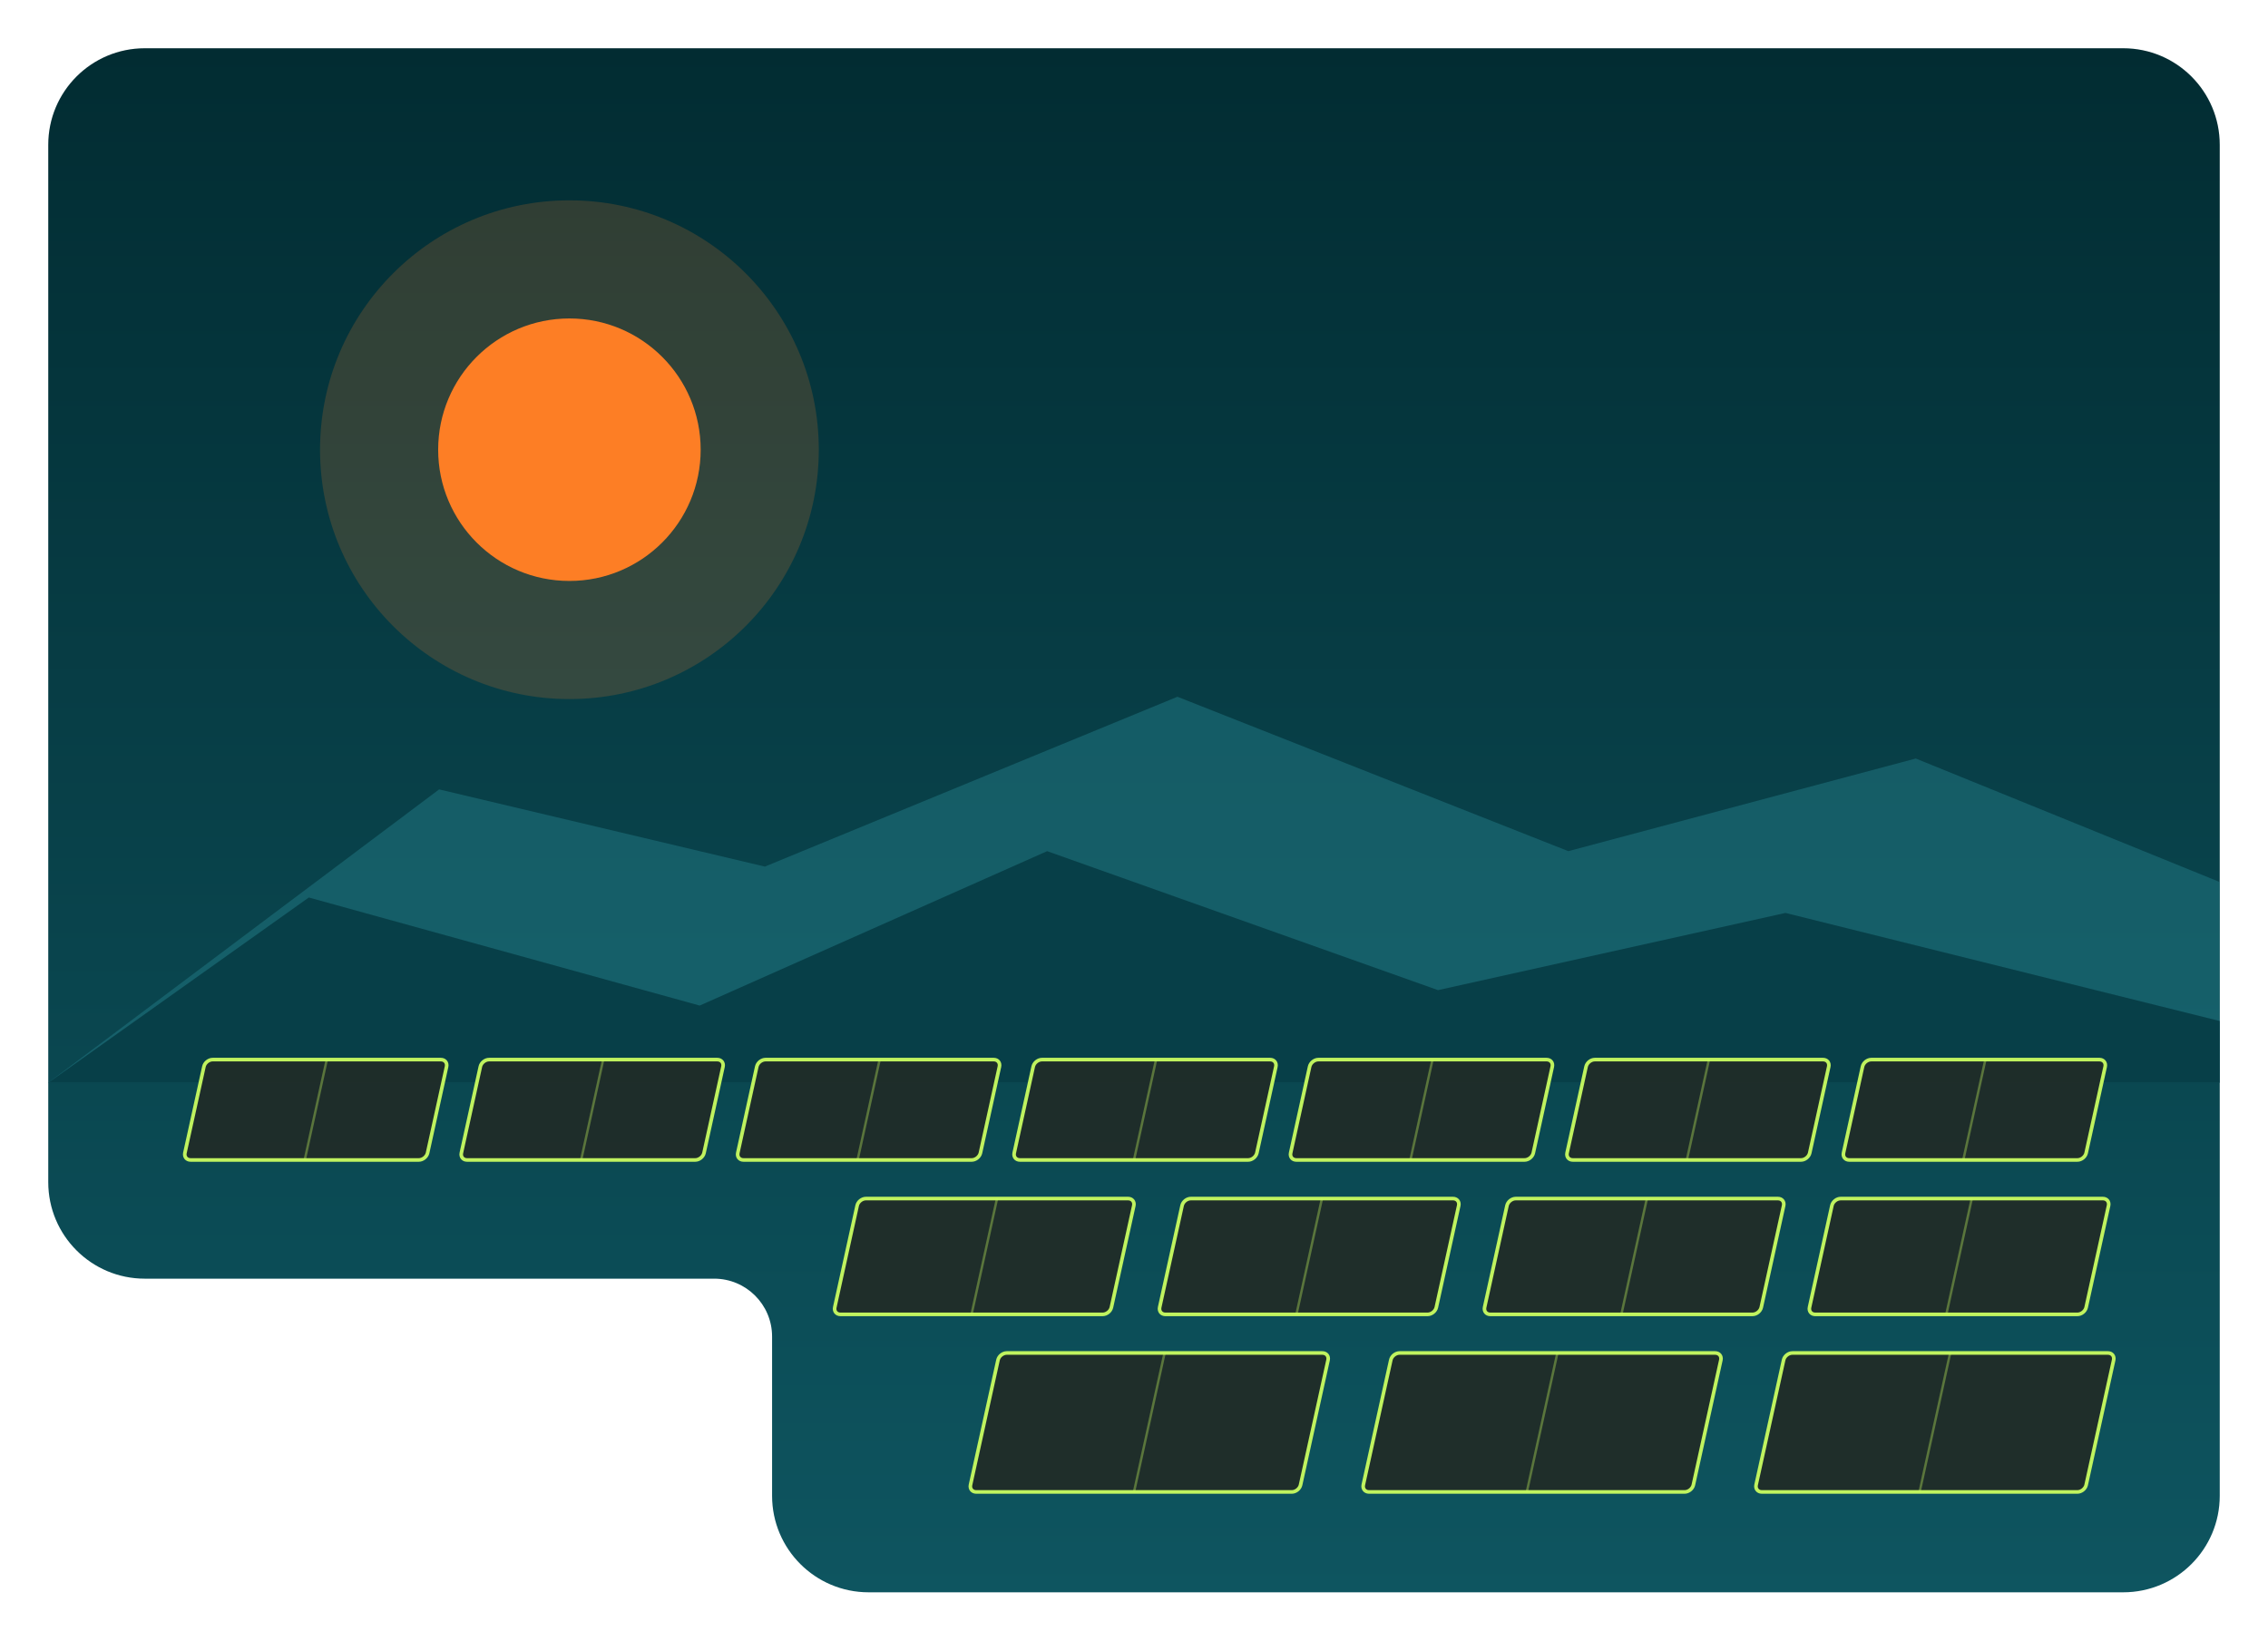
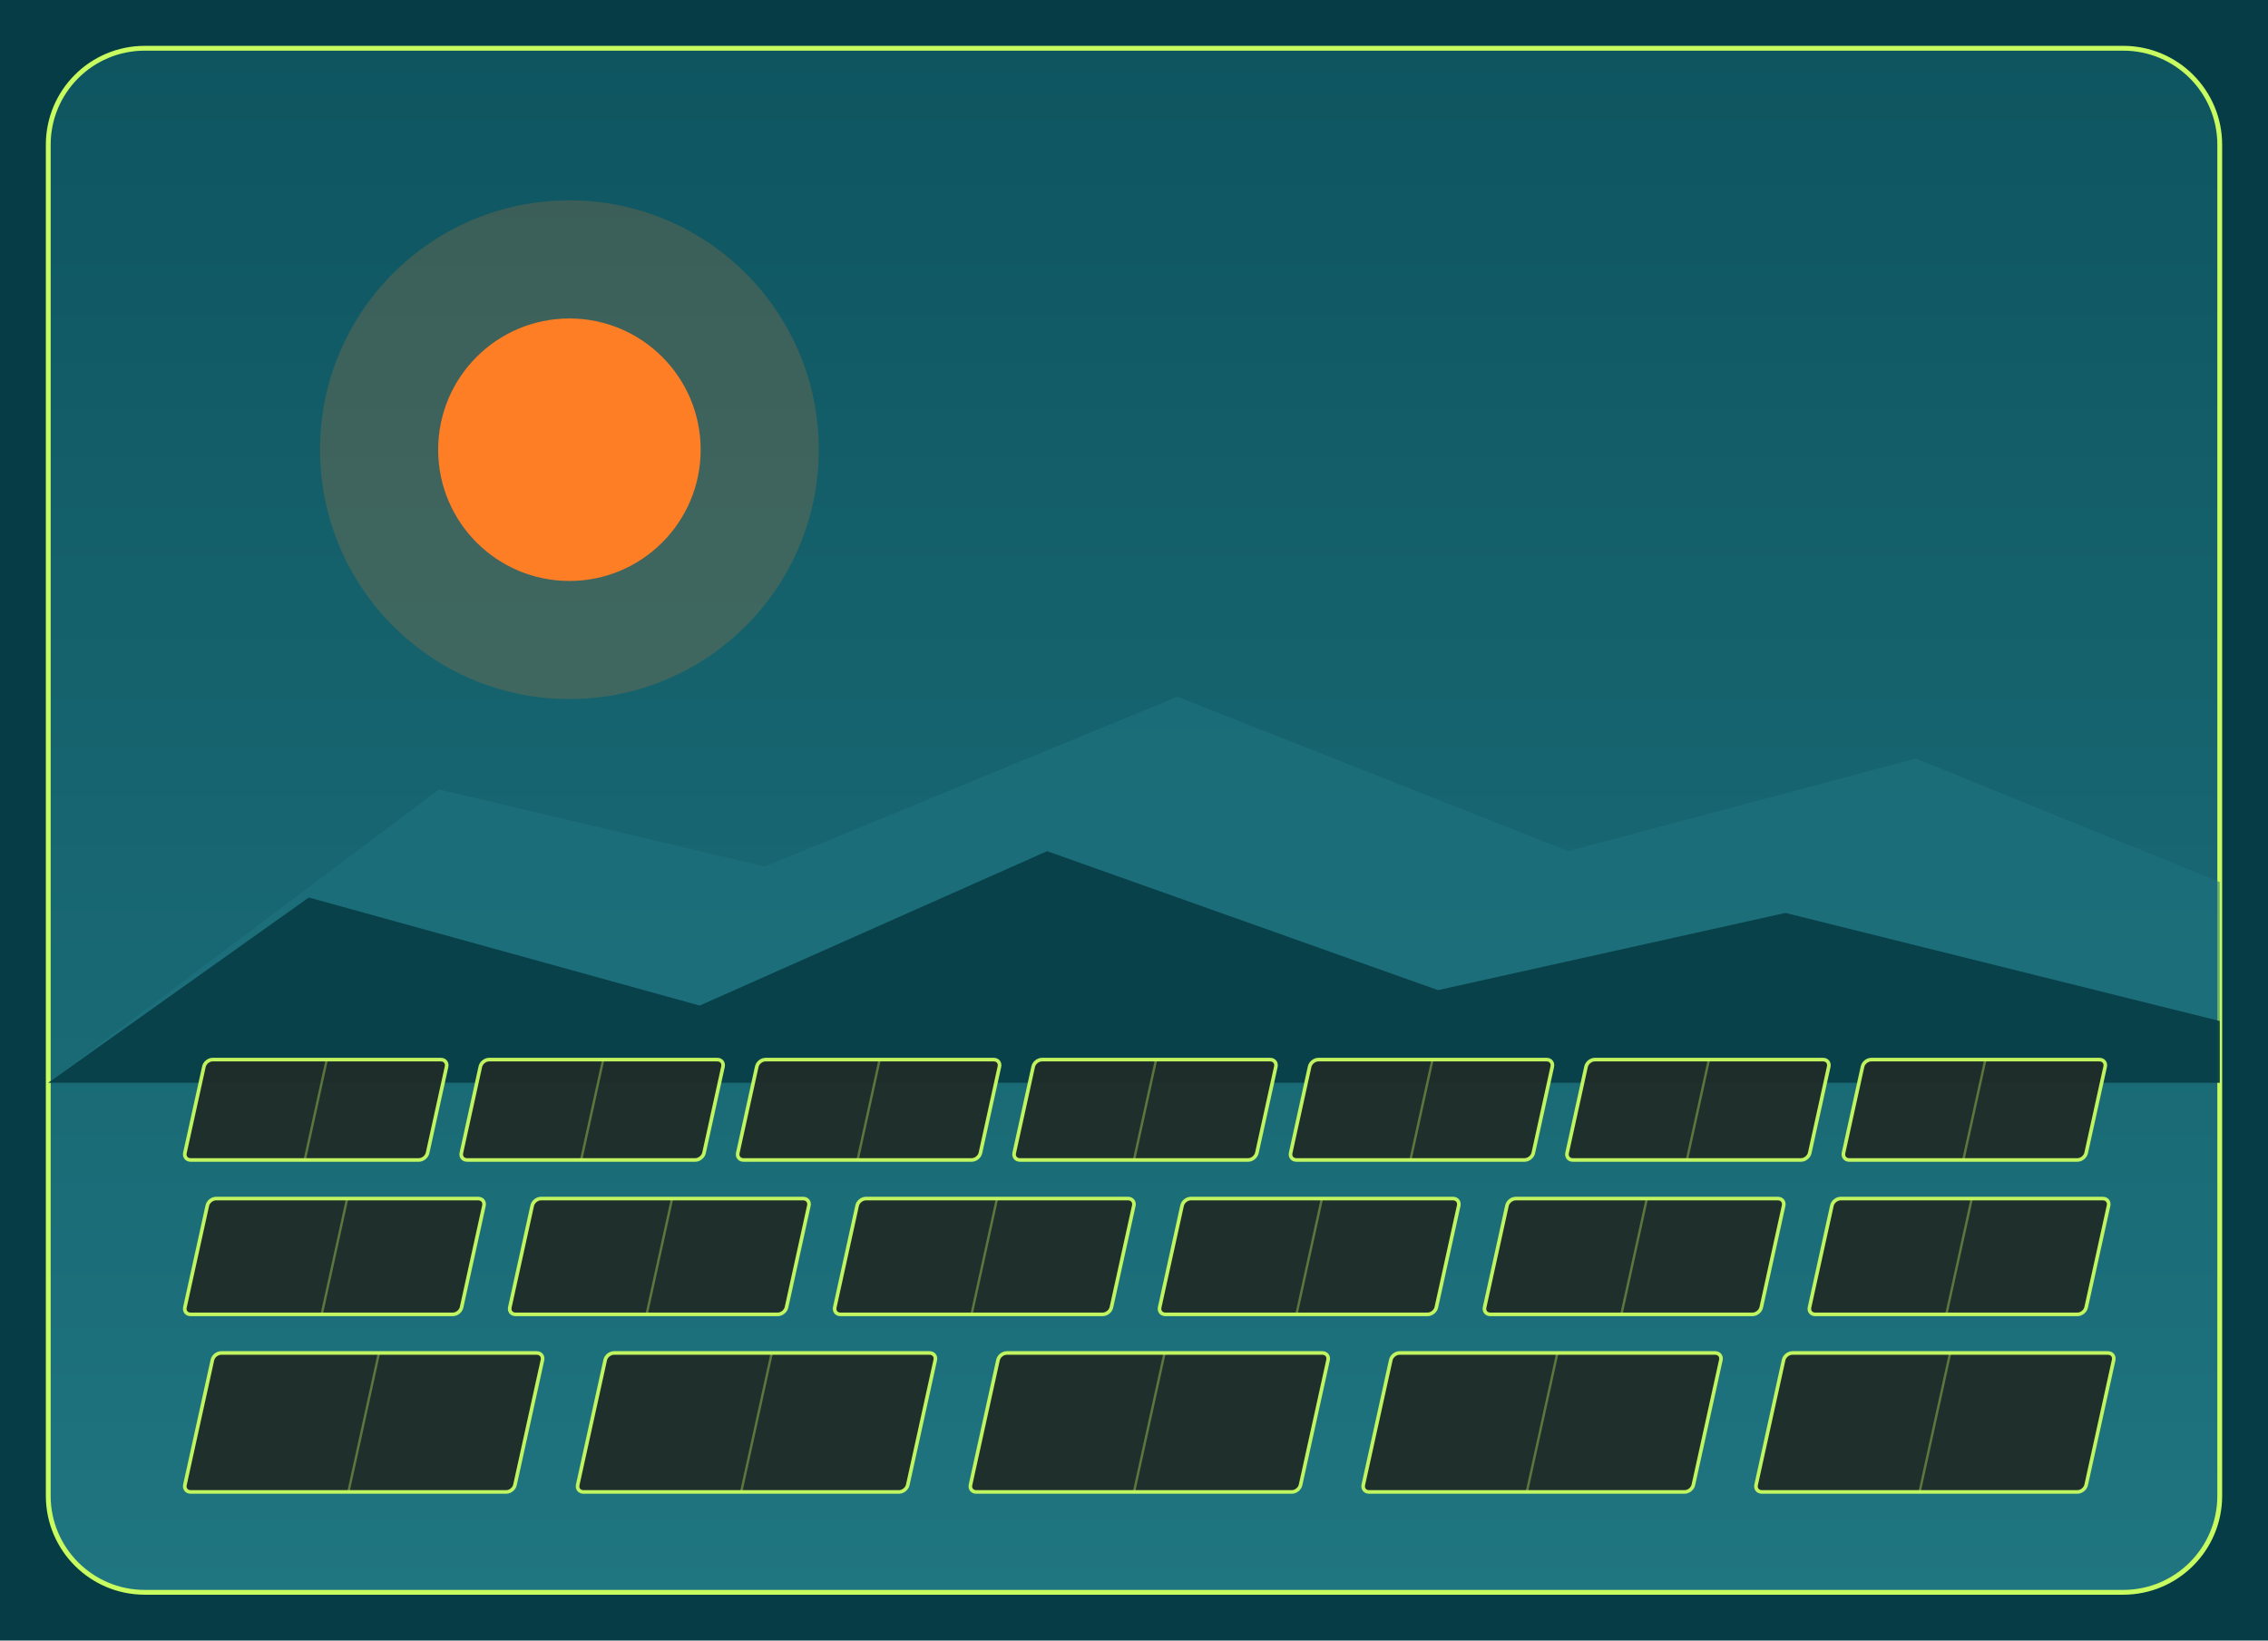
<svg xmlns="http://www.w3.org/2000/svg" width="940" height="680" viewBox="0 0 940 680">
  <defs>
    <linearGradient id="grad-1" gradientUnits="userSpaceOnUse" x1="0" y1="20" x2="0" y2="660">
-       <stop offset="0" stop-color="#022C32" stop-opacity="1" />
-       <stop offset="1" stop-color="#0E5560" stop-opacity="1" />
+       <stop offset="0" stop-color="#0E5560" stop-opacity="1" />
+       <stop offset="1" stop-color="#1F7580" stop-opacity="1" />
    </linearGradient>
  </defs>
+   <rect id="Background" x="0" y="0" width="940" height="680" fill="#053C45" />
  <g id="Photo-Slot">
-     <path id="Photo-Slot__set-image-fill" d="M 20 60 C 20 37.91 37.91 20 60 20 L 880 20 C 902.09 20 920 37.91 920 60 L 920 620 C 920 642.09 902.09 660 880 660 L 360 660 C 337.91 660 320 642.09 320 620 L 320 554 C 320 540.75 309.25 530 296 530 L 60 530 C 37.91 530 20 512.09 20 490 Z" fill="url(#grad-1)" />
+     <path id="Photo-Slot__set-image-fill" d="M 20 60 C 20 37.91 37.91 20 60 20 L 880 20 C 902.09 20 920 37.91 920 60 L 920 620 C 920 642.09 902.09 660 880 660 L 60 660 C 37.91 660 20 642.09 20 620 Z" fill="url(#grad-1)" stroke="#C8FB5F" stroke-width="2" stroke-linecap="butt" stroke-linejoin="round" />
    <g id="Placeholder-Art--delete-after-placing-photo">
      <circle id="Sun-Glow" cx="236" cy="186.4" r="103.36" fill="#FD7E25" opacity="0.18" />
      <circle id="Sun" cx="236" cy="186.4" r="54.4" fill="#FD7E25" />
      <path id="Mountains-Far" d="M 20 448.8 L 182 327.2 L 317 359.2 L 488 288.8 L 650 352.8 L 794 314.4 L 920 365.6 L 920 448.8 Z" fill="#1F7580" opacity="0.55" />
      <path id="Mountains-Near" d="M 20 448.8 L 128 372 L 290 416.8 L 434 352.8 L 596 410.4 L 740 378.4 L 920 423.2 L 920 448.8 Z" fill="#053C45" opacity="0.9" />
      <g id="Solar-Array">
        <path id="Panel-1-1" d="M 84.51 442.13 C 84.86 440.51 86.5 439.2 88.15 439.2 L 182.72 439.2 C 184.38 439.2 185.43 440.51 185.08 442.13 L 177.22 477.87 C 176.86 479.49 175.23 480.8 173.57 480.8 L 79 480.8 C 77.34 480.8 76.29 479.49 76.64 477.87 Z" fill="#202C28" stroke="#C8FB5F" stroke-width="1.5" stroke-linecap="round" stroke-linejoin="round" opacity="0.95" />
        <path id="Panel-1-1-line" d="M 135.44 439.2 L 126.29 480.8" fill="none" stroke="#C8FB5F" stroke-width="1" stroke-linecap="butt" stroke-linejoin="round" opacity="0.35" />
        <path id="Panel-1-2" d="M 199.08 442.13 C 199.43 440.51 201.07 439.2 202.72 439.2 L 297.29 439.2 C 298.95 439.2 300.01 440.51 299.65 442.13 L 291.79 477.87 C 291.43 479.49 289.8 480.8 288.14 480.8 L 193.57 480.8 C 191.91 480.8 190.86 479.49 191.22 477.87 Z" fill="#202C28" stroke="#C8FB5F" stroke-width="1.5" stroke-linecap="round" stroke-linejoin="round" opacity="0.95" />
        <path id="Panel-1-2-line" d="M 250.01 439.2 L 240.86 480.8" fill="none" stroke="#C8FB5F" stroke-width="1" stroke-linecap="butt" stroke-linejoin="round" opacity="0.35" />
        <path id="Panel-1-3" d="M 313.65 442.13 C 314.01 440.51 315.64 439.2 317.29 439.2 L 411.87 439.2 C 413.52 439.2 414.58 440.51 414.22 442.13 L 406.36 477.87 C 406 479.49 404.37 480.8 402.71 480.8 L 308.14 480.8 C 306.49 480.8 305.43 479.49 305.79 477.87 Z" fill="#202C28" stroke="#C8FB5F" stroke-width="1.5" stroke-linecap="round" stroke-linejoin="round" opacity="0.95" />
        <path id="Panel-1-3-line" d="M 364.58 439.2 L 355.43 480.8" fill="none" stroke="#C8FB5F" stroke-width="1" stroke-linecap="butt" stroke-linejoin="round" opacity="0.35" />
        <path id="Panel-1-4" d="M 428.22 442.13 C 428.58 440.51 430.21 439.2 431.87 439.2 L 526.44 439.2 C 528.09 439.2 529.15 440.51 528.79 442.13 L 520.93 477.87 C 520.57 479.49 518.94 480.8 517.29 480.8 L 422.71 480.8 C 421.06 480.8 420 479.49 420.36 477.87 Z" fill="#202C28" stroke="#C8FB5F" stroke-width="1.5" stroke-linecap="round" stroke-linejoin="round" opacity="0.95" />
        <path id="Panel-1-4-line" d="M 479.15 439.2 L 470 480.8" fill="none" stroke="#C8FB5F" stroke-width="1" stroke-linecap="butt" stroke-linejoin="round" opacity="0.35" />
        <path id="Panel-1-5" d="M 542.79 442.13 C 543.15 440.51 544.78 439.2 546.44 439.2 L 641.01 439.2 C 642.67 439.2 643.72 440.51 643.36 442.13 L 635.5 477.87 C 635.15 479.49 633.51 480.8 631.86 480.8 L 537.29 480.8 C 535.63 480.8 534.57 479.49 534.93 477.87 Z" fill="#202C28" stroke="#C8FB5F" stroke-width="1.5" stroke-linecap="round" stroke-linejoin="round" opacity="0.95" />
        <path id="Panel-1-5-line" d="M 593.72 439.2 L 584.57 480.8" fill="none" stroke="#C8FB5F" stroke-width="1" stroke-linecap="butt" stroke-linejoin="round" opacity="0.35" />
        <path id="Panel-1-6" d="M 657.36 442.13 C 657.72 440.51 659.35 439.2 661.01 439.2 L 755.58 439.2 C 757.24 439.2 758.29 440.51 757.94 442.13 L 750.07 477.87 C 749.72 479.49 748.09 480.8 746.43 480.8 L 651.86 480.8 C 650.2 480.8 649.15 479.49 649.5 477.87 Z" fill="#202C28" stroke="#C8FB5F" stroke-width="1.5" stroke-linecap="round" stroke-linejoin="round" opacity="0.95" />
        <path id="Panel-1-6-line" d="M 708.29 439.2 L 699.14 480.8" fill="none" stroke="#C8FB5F" stroke-width="1" stroke-linecap="butt" stroke-linejoin="round" opacity="0.35" />
        <path id="Panel-1-7" d="M 771.94 442.13 C 772.29 440.51 773.92 439.2 775.58 439.2 L 870.15 439.2 C 871.81 439.2 872.86 440.51 872.51 442.13 L 864.64 477.87 C 864.29 479.49 862.66 480.8 861 480.8 L 766.43 480.8 C 764.77 480.8 763.72 479.49 764.07 477.87 Z" fill="#202C28" stroke="#C8FB5F" stroke-width="1.5" stroke-linecap="round" stroke-linejoin="round" opacity="0.95" />
        <path id="Panel-1-7-line" d="M 822.87 439.2 L 813.71 480.8" fill="none" stroke="#C8FB5F" stroke-width="1" stroke-linecap="butt" stroke-linejoin="round" opacity="0.35" />
+         <path id="Panel-2-1" d="M 85.92 499.73 C 86.27 498.11 87.9 496.8 89.56 496.8 L 198.23 496.8 C 199.88 496.8 200.94 498.11 200.58 499.73 L 191.31 541.87 C 190.96 543.49 189.32 544.8 187.67 544.8 L 79 544.8 C 77.34 544.8 76.29 543.49 76.64 541.87 Z" fill="#202C28" stroke="#C8FB5F" stroke-width="1.5" stroke-linecap="round" stroke-linejoin="round" opacity="0.95" />
+         <path id="Panel-2-1-line" d="M 143.89 496.8 L 133.33 544.8" fill="none" stroke="#C8FB5F" stroke-width="1" stroke-linecap="butt" stroke-linejoin="round" opacity="0.35" />
+         <path id="Panel-2-2" d="M 220.58 499.73 C 220.94 498.11 222.57 496.8 224.23 496.8 L 332.89 496.8 C 334.55 496.8 335.6 498.11 335.25 499.73 L 325.98 541.87 C 325.62 543.49 323.99 544.8 322.33 544.8 L 213.67 544.8 C 212.01 544.8 210.96 543.49 211.31 541.87 Z" fill="#202C28" stroke="#C8FB5F" stroke-width="1.5" stroke-linecap="round" stroke-linejoin="round" opacity="0.95" />
+         <path id="Panel-2-2-line" d="M 278.56 496.8 L 268 544.8" fill="none" stroke="#C8FB5F" stroke-width="1" stroke-linecap="butt" stroke-linejoin="round" opacity="0.35" />
        <path id="Panel-2-3" d="M 355.25 499.73 C 355.6 498.11 357.24 496.8 358.89 496.8 L 467.56 496.8 C 469.22 496.8 470.27 498.11 469.92 499.73 L 460.64 541.87 C 460.29 543.49 458.66 544.8 457 544.8 L 348.33 544.8 C 346.68 544.8 345.62 543.49 345.98 541.87 Z" fill="#202C28" stroke="#C8FB5F" stroke-width="1.5" stroke-linecap="round" stroke-linejoin="round" opacity="0.95" />
        <path id="Panel-2-3-line" d="M 413.23 496.8 L 402.67 544.8" fill="none" stroke="#C8FB5F" stroke-width="1" stroke-linecap="butt" stroke-linejoin="round" opacity="0.35" />
        <path id="Panel-2-4" d="M 489.92 499.73 C 490.27 498.11 491.9 496.8 493.56 496.8 L 602.23 496.8 C 603.88 496.8 604.94 498.11 604.58 499.73 L 595.31 541.87 C 594.96 543.49 593.32 544.8 591.67 544.8 L 483 544.8 C 481.34 544.8 480.29 543.49 480.64 541.87 Z" fill="#202C28" stroke="#C8FB5F" stroke-width="1.5" stroke-linecap="round" stroke-linejoin="round" opacity="0.95" />
        <path id="Panel-2-4-line" d="M 547.89 496.8 L 537.33 544.8" fill="none" stroke="#C8FB5F" stroke-width="1" stroke-linecap="butt" stroke-linejoin="round" opacity="0.35" />
        <path id="Panel-2-5" d="M 624.58 499.73 C 624.94 498.11 626.57 496.8 628.23 496.8 L 736.89 496.8 C 738.55 496.8 739.6 498.11 739.25 499.73 L 729.98 541.87 C 729.62 543.49 727.99 544.8 726.33 544.8 L 617.67 544.8 C 616.01 544.8 614.96 543.49 615.31 541.87 Z" fill="#202C28" stroke="#C8FB5F" stroke-width="1.5" stroke-linecap="round" stroke-linejoin="round" opacity="0.95" />
        <path id="Panel-2-5-line" d="M 682.56 496.8 L 672 544.8" fill="none" stroke="#C8FB5F" stroke-width="1" stroke-linecap="butt" stroke-linejoin="round" opacity="0.35" />
        <path id="Panel-2-6" d="M 759.25 499.73 C 759.6 498.11 761.24 496.8 762.89 496.8 L 871.56 496.8 C 873.22 496.8 874.27 498.11 873.92 499.73 L 864.64 541.87 C 864.29 543.49 862.66 544.8 861 544.8 L 752.33 544.8 C 750.68 544.8 749.62 543.49 749.98 541.87 Z" fill="#202C28" stroke="#C8FB5F" stroke-width="1.5" stroke-linecap="round" stroke-linejoin="round" opacity="0.95" />
        <path id="Panel-2-6-line" d="M 817.23 496.8 L 806.67 544.8" fill="none" stroke="#C8FB5F" stroke-width="1" stroke-linecap="butt" stroke-linejoin="round" opacity="0.35" />
+         <path id="Panel-3-1" d="M 88.03 563.73 C 88.38 562.11 90.02 560.8 91.67 560.8 L 222.47 560.8 C 224.13 560.8 225.18 562.11 224.83 563.73 L 213.44 615.47 C 213.09 617.09 211.46 618.4 209.8 618.4 L 79 618.4 C 77.34 618.4 76.29 617.09 76.64 615.47 Z" fill="#202C28" stroke="#C8FB5F" stroke-width="1.5" stroke-linecap="round" stroke-linejoin="round" opacity="0.95" />
+         <path id="Panel-3-1-line" d="M 157.07 560.8 L 144.4 618.4" fill="none" stroke="#C8FB5F" stroke-width="1" stroke-linecap="butt" stroke-linejoin="round" opacity="0.35" />
+         <path id="Panel-3-2" d="M 250.83 563.73 C 251.18 562.11 252.82 560.8 254.47 560.8 L 385.27 560.8 C 386.93 560.8 387.98 562.11 387.63 563.73 L 376.24 615.47 C 375.89 617.09 374.26 618.4 372.6 618.4 L 241.8 618.4 C 240.14 618.4 239.09 617.09 239.44 615.47 Z" fill="#202C28" stroke="#C8FB5F" stroke-width="1.5" stroke-linecap="round" stroke-linejoin="round" opacity="0.95" />
+         <path id="Panel-3-2-line" d="M 319.87 560.8 L 307.2 618.4" fill="none" stroke="#C8FB5F" stroke-width="1" stroke-linecap="butt" stroke-linejoin="round" opacity="0.35" />
        <path id="Panel-3-3" d="M 413.63 563.73 C 413.98 562.11 415.62 560.8 417.27 560.8 L 548.07 560.8 C 549.73 560.8 550.78 562.11 550.43 563.73 L 539.04 615.47 C 538.69 617.09 537.06 618.4 535.4 618.4 L 404.6 618.4 C 402.94 618.4 401.89 617.09 402.24 615.47 Z" fill="#202C28" stroke="#C8FB5F" stroke-width="1.5" stroke-linecap="round" stroke-linejoin="round" opacity="0.95" />
        <path id="Panel-3-3-line" d="M 482.67 560.8 L 470 618.4" fill="none" stroke="#C8FB5F" stroke-width="1" stroke-linecap="butt" stroke-linejoin="round" opacity="0.35" />
        <path id="Panel-3-4" d="M 576.43 563.73 C 576.78 562.11 578.42 560.8 580.07 560.8 L 710.87 560.8 C 712.53 560.8 713.58 562.11 713.23 563.73 L 701.84 615.47 C 701.49 617.09 699.86 618.4 698.2 618.4 L 567.4 618.4 C 565.74 618.4 564.69 617.09 565.04 615.47 Z" fill="#202C28" stroke="#C8FB5F" stroke-width="1.5" stroke-linecap="round" stroke-linejoin="round" opacity="0.95" />
        <path id="Panel-3-4-line" d="M 645.47 560.8 L 632.8 618.4" fill="none" stroke="#C8FB5F" stroke-width="1" stroke-linecap="butt" stroke-linejoin="round" opacity="0.35" />
        <path id="Panel-3-5" d="M 739.23 563.73 C 739.58 562.11 741.22 560.8 742.87 560.8 L 873.67 560.8 C 875.33 560.8 876.38 562.11 876.03 563.73 L 864.64 615.47 C 864.29 617.09 862.66 618.4 861 618.4 L 730.2 618.4 C 728.54 618.4 727.49 617.09 727.84 615.47 Z" fill="#202C28" stroke="#C8FB5F" stroke-width="1.5" stroke-linecap="round" stroke-linejoin="round" opacity="0.95" />
        <path id="Panel-3-5-line" d="M 808.27 560.8 L 795.6 618.4" fill="none" stroke="#C8FB5F" stroke-width="1" stroke-linecap="butt" stroke-linejoin="round" opacity="0.35" />
      </g>
    </g>
  </g>
</svg>
